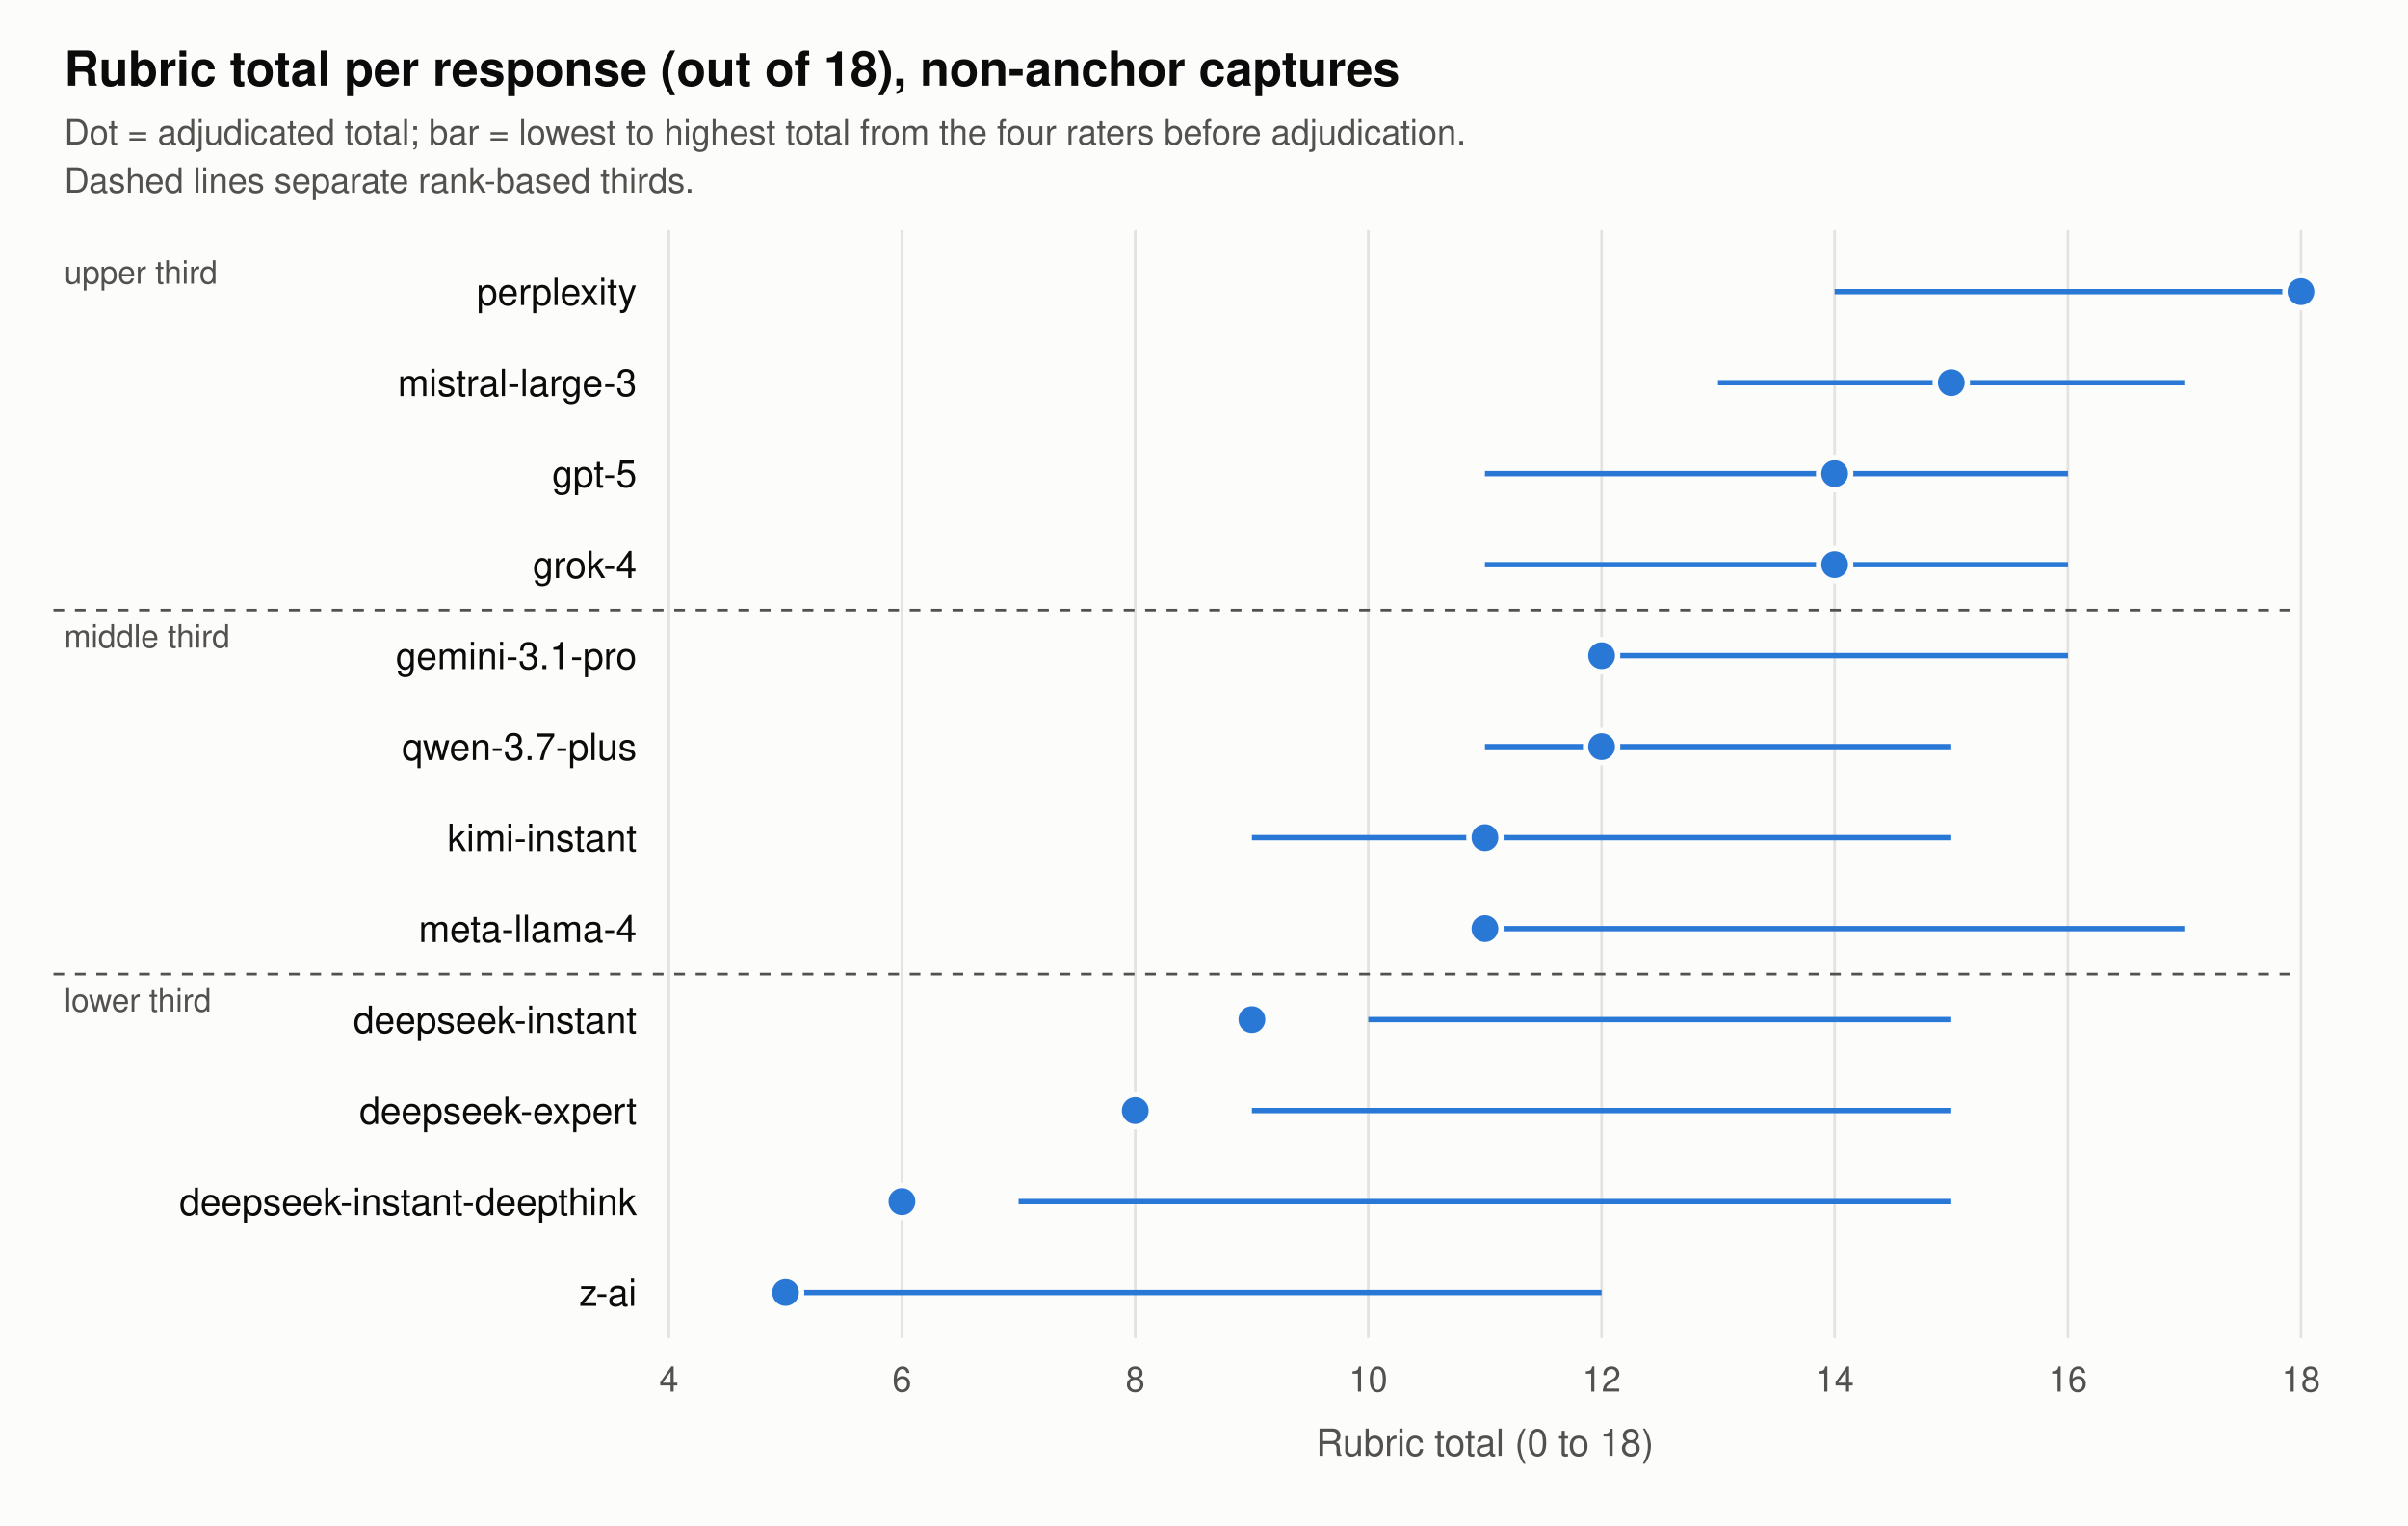
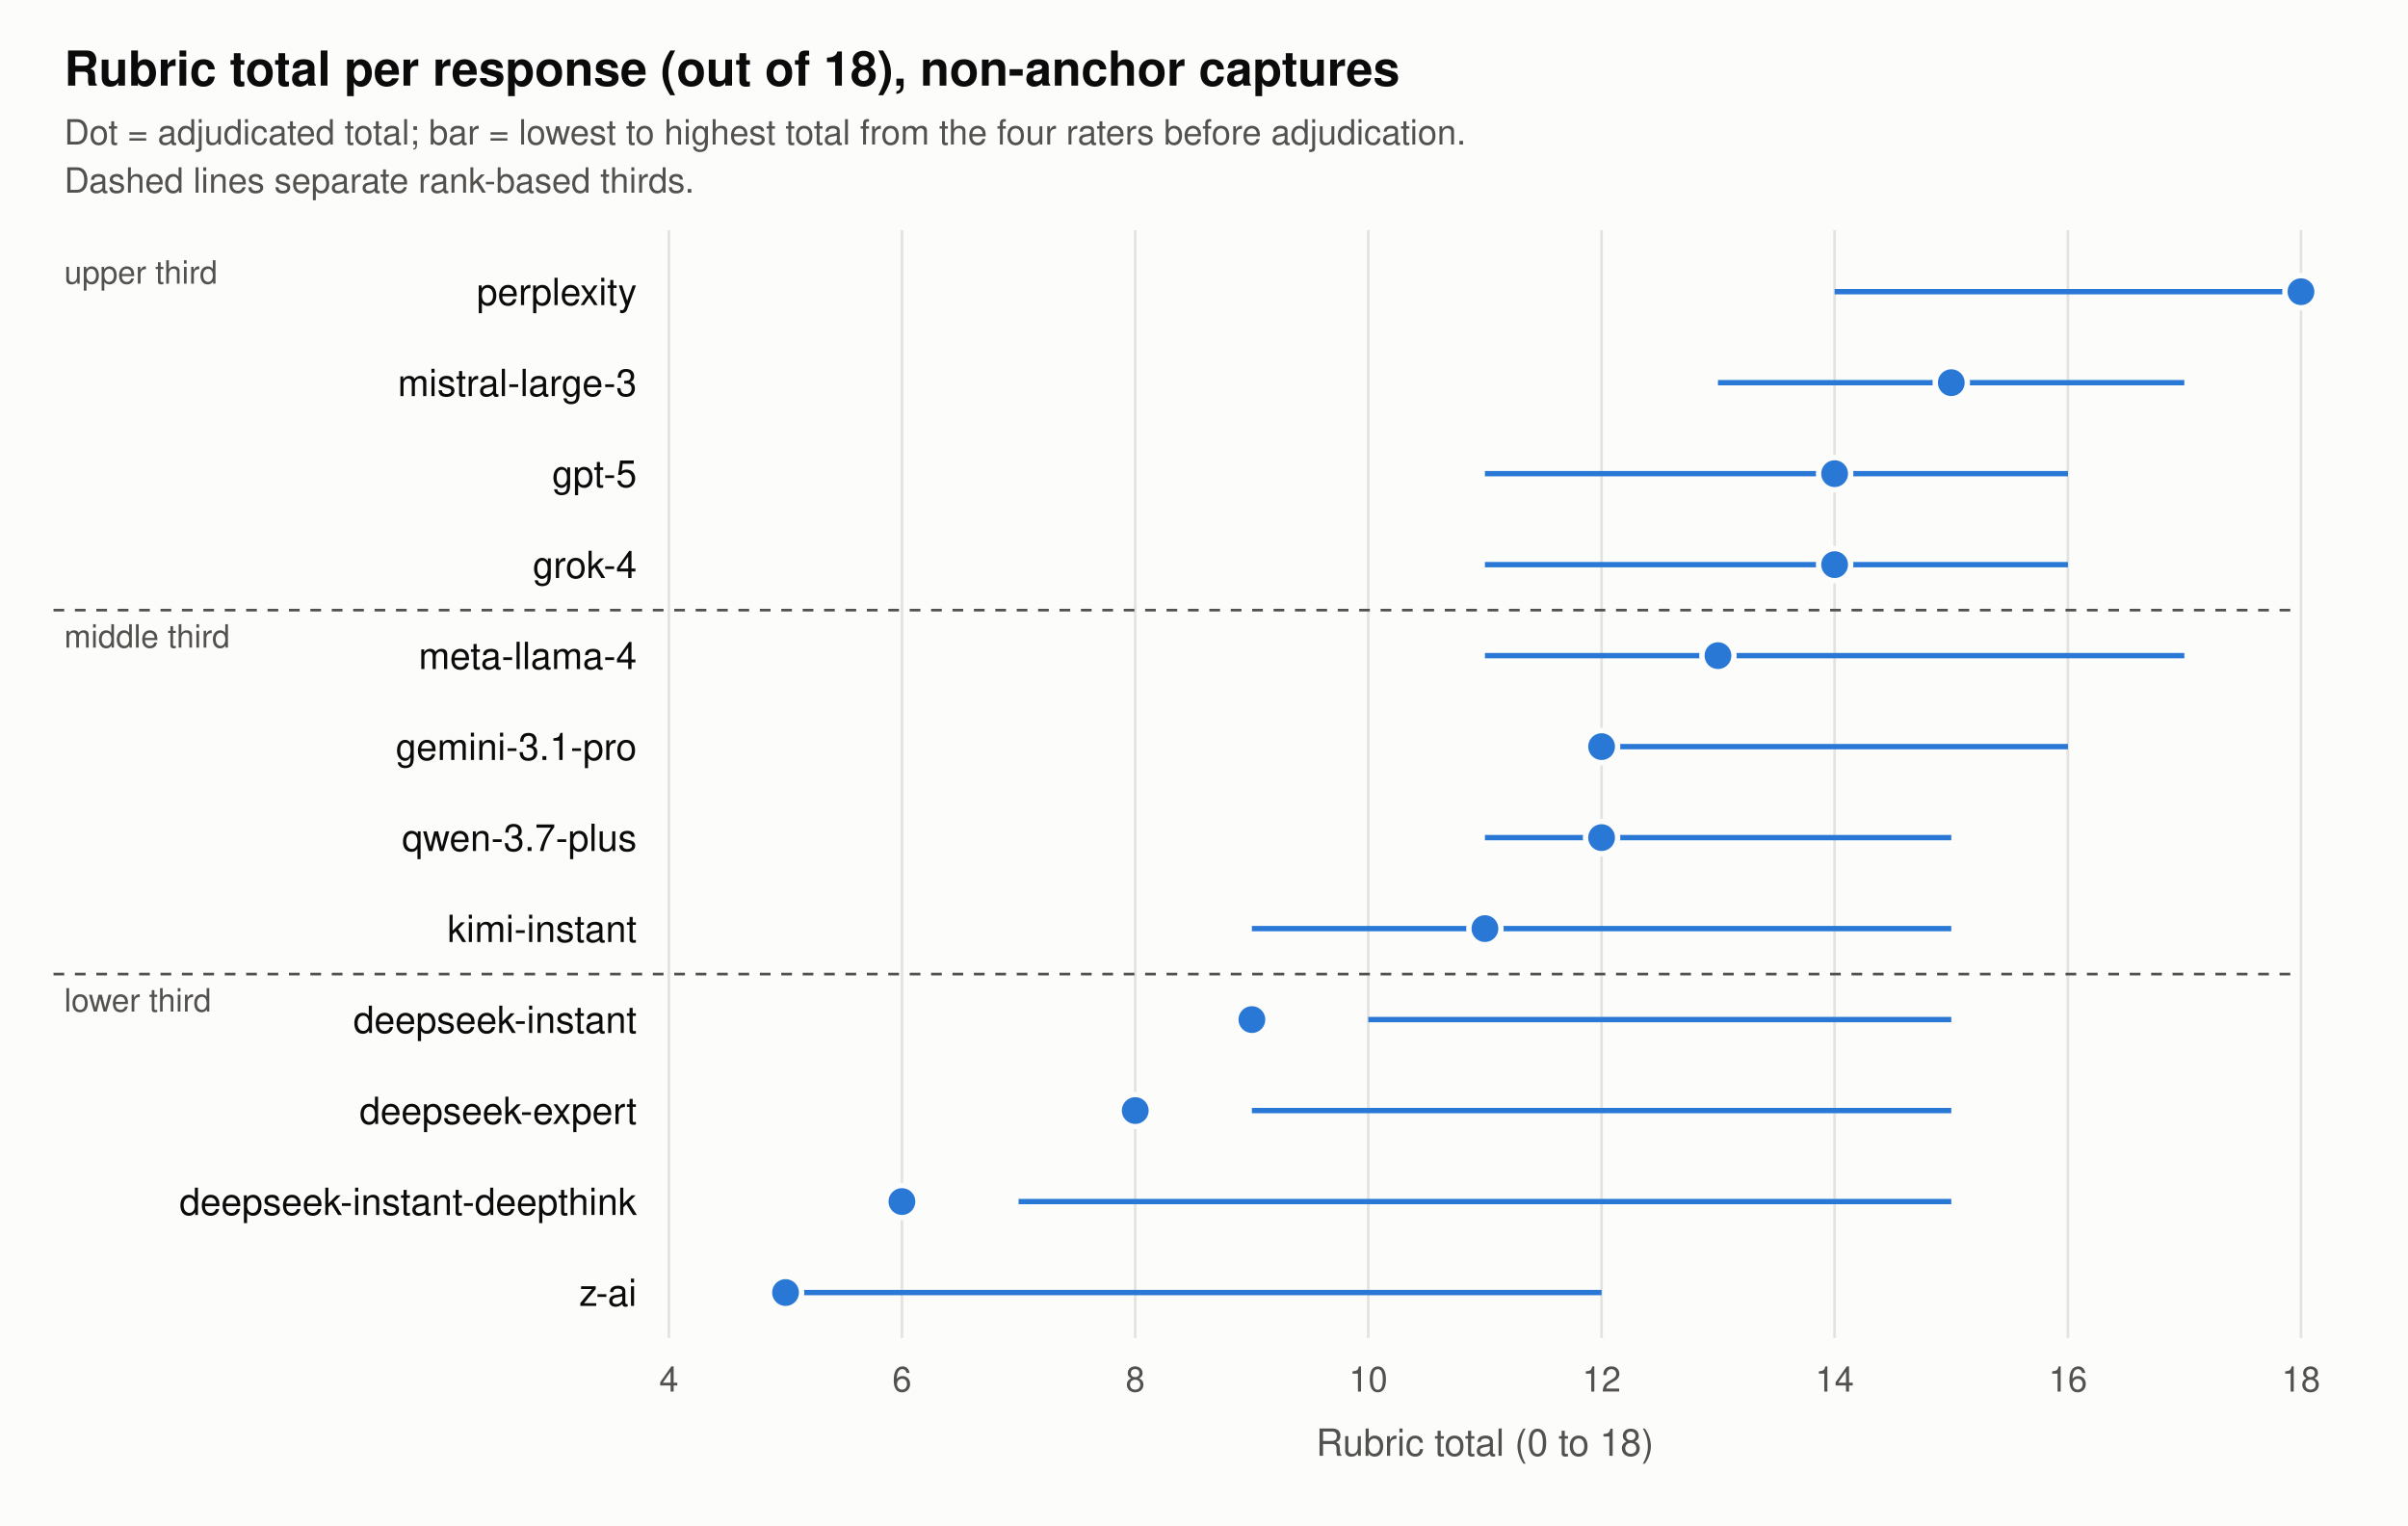
<svg xmlns="http://www.w3.org/2000/svg" width="900" height="570" viewBox="0 0 900 570" font-family="Helvetica, Arial, sans-serif">
  <rect width="900" height="570" fill="#fcfcfb" />
  <text x="24.0" y="32.0" font-size="18" fill="#0b0b0b" text-anchor="start" font-weight="bold">Rubric total per response (out of 18), non-anchor captures</text>
  <text x="24.0" y="54.0" font-size="13" fill="#52514e" text-anchor="start" font-weight="normal">Dot = adjudicated total; bar = lowest to highest total from the four raters before adjudication.</text>
  <text x="24.0" y="72.0" font-size="13" fill="#52514e" text-anchor="start" font-weight="normal">Dashed lines separate rank-based thirds.</text>
  <line x1="250.0" y1="86.0" x2="250.0" y2="500.0" stroke="#e4e3df" stroke-width="1" />
  <text x="250.0" y="520.0" font-size="13" fill="#52514e" text-anchor="middle" font-weight="normal">4</text>
  <line x1="337.1" y1="86.0" x2="337.1" y2="500.0" stroke="#e4e3df" stroke-width="1" />
  <text x="337.1" y="520.0" font-size="13" fill="#52514e" text-anchor="middle" font-weight="normal">6</text>
  <line x1="424.3" y1="86.0" x2="424.3" y2="500.0" stroke="#e4e3df" stroke-width="1" />
  <text x="424.3" y="520.0" font-size="13" fill="#52514e" text-anchor="middle" font-weight="normal">8</text>
  <line x1="511.4" y1="86.0" x2="511.4" y2="500.0" stroke="#e4e3df" stroke-width="1" />
  <text x="511.4" y="520.0" font-size="13" fill="#52514e" text-anchor="middle" font-weight="normal">10</text>
  <line x1="598.6" y1="86.0" x2="598.6" y2="500.0" stroke="#e4e3df" stroke-width="1" />
  <text x="598.6" y="520.0" font-size="13" fill="#52514e" text-anchor="middle" font-weight="normal">12</text>
  <line x1="685.7" y1="86.0" x2="685.7" y2="500.0" stroke="#e4e3df" stroke-width="1" />
  <text x="685.7" y="520.0" font-size="13" fill="#52514e" text-anchor="middle" font-weight="normal">14</text>
  <line x1="772.9" y1="86.0" x2="772.9" y2="500.0" stroke="#e4e3df" stroke-width="1" />
  <text x="772.9" y="520.0" font-size="13" fill="#52514e" text-anchor="middle" font-weight="normal">16</text>
  <line x1="860.0" y1="86.0" x2="860.0" y2="500.0" stroke="#e4e3df" stroke-width="1" />
  <text x="860.0" y="520.0" font-size="13" fill="#52514e" text-anchor="middle" font-weight="normal">18</text>
  <text x="555.0" y="544.0" font-size="14" fill="#52514e" text-anchor="middle" font-weight="normal">Rubric total (0 to 18)</text>
  <text x="24.0" y="106.0" font-size="12" fill="#52514e" text-anchor="start" font-weight="normal">upper third</text>
  <text x="238.0" y="114.0" font-size="14" fill="#0b0b0b" text-anchor="end" font-weight="normal">perplexity</text>
  <line x1="685.7" y1="109.0" x2="860.0" y2="109.0" stroke="#2a78d6" stroke-width="2" />
  <circle cx="860.0" cy="109.0" r="6" fill="#2a78d6" stroke="#fcfcfb" stroke-width="2" />
  <text x="238.0" y="148.0" font-size="14" fill="#0b0b0b" text-anchor="end" font-weight="normal">mistral-large-3</text>
  <line x1="642.1" y1="143.0" x2="816.4" y2="143.0" stroke="#2a78d6" stroke-width="2" />
  <circle cx="729.3" cy="143.0" r="6" fill="#2a78d6" stroke="#fcfcfb" stroke-width="2" />
  <text x="238.0" y="182.0" font-size="14" fill="#0b0b0b" text-anchor="end" font-weight="normal">gpt-5</text>
  <line x1="555.0" y1="177.0" x2="772.9" y2="177.0" stroke="#2a78d6" stroke-width="2" />
  <circle cx="685.7" cy="177.0" r="6" fill="#2a78d6" stroke="#fcfcfb" stroke-width="2" />
  <text x="238.0" y="216.0" font-size="14" fill="#0b0b0b" text-anchor="end" font-weight="normal">grok-4</text>
  <line x1="555.0" y1="211.0" x2="772.9" y2="211.0" stroke="#2a78d6" stroke-width="2" />
  <circle cx="685.7" cy="211.0" r="6" fill="#2a78d6" stroke="#fcfcfb" stroke-width="2" />
  <line x1="20.0" y1="228.0" x2="860.0" y2="228.0" stroke="#52514e" stroke-width="1" stroke-dasharray="4 4" />
  <text x="24.0" y="242.0" font-size="12" fill="#52514e" text-anchor="start" font-weight="normal">middle third</text>
-   <text x="238.0" y="250.0" font-size="14" fill="#0b0b0b" text-anchor="end" font-weight="normal">gemini-3.1-pro</text>
-   <line x1="598.6" y1="245.0" x2="772.9" y2="245.0" stroke="#2a78d6" stroke-width="2" />
-   <circle cx="598.6" cy="245.0" r="6" fill="#2a78d6" stroke="#fcfcfb" stroke-width="2" />
-   <text x="238.0" y="284.0" font-size="14" fill="#0b0b0b" text-anchor="end" font-weight="normal">qwen-3.7-plus</text>
-   <line x1="555.0" y1="279.0" x2="729.3" y2="279.0" stroke="#2a78d6" stroke-width="2" />
+   <text x="238.0" y="250.0" font-size="14" fill="#0b0b0b" text-anchor="end" font-weight="normal">meta-llama-4</text>
+   <line x1="555.0" y1="245.0" x2="816.4" y2="245.0" stroke="#2a78d6" stroke-width="2" />
+   <circle cx="642.1" cy="245.0" r="6" fill="#2a78d6" stroke="#fcfcfb" stroke-width="2" />
+   <text x="238.0" y="284.0" font-size="14" fill="#0b0b0b" text-anchor="end" font-weight="normal">gemini-3.1-pro</text>
+   <line x1="598.6" y1="279.0" x2="772.9" y2="279.0" stroke="#2a78d6" stroke-width="2" />
  <circle cx="598.6" cy="279.0" r="6" fill="#2a78d6" stroke="#fcfcfb" stroke-width="2" />
-   <text x="238.0" y="318.0" font-size="14" fill="#0b0b0b" text-anchor="end" font-weight="normal">kimi-instant</text>
-   <line x1="467.9" y1="313.0" x2="729.3" y2="313.0" stroke="#2a78d6" stroke-width="2" />
-   <circle cx="555.0" cy="313.0" r="6" fill="#2a78d6" stroke="#fcfcfb" stroke-width="2" />
-   <text x="238.0" y="352.0" font-size="14" fill="#0b0b0b" text-anchor="end" font-weight="normal">meta-llama-4</text>
-   <line x1="555.0" y1="347.0" x2="816.4" y2="347.0" stroke="#2a78d6" stroke-width="2" />
+   <text x="238.0" y="318.0" font-size="14" fill="#0b0b0b" text-anchor="end" font-weight="normal">qwen-3.7-plus</text>
+   <line x1="555.0" y1="313.0" x2="729.3" y2="313.0" stroke="#2a78d6" stroke-width="2" />
+   <circle cx="598.6" cy="313.0" r="6" fill="#2a78d6" stroke="#fcfcfb" stroke-width="2" />
+   <text x="238.0" y="352.0" font-size="14" fill="#0b0b0b" text-anchor="end" font-weight="normal">kimi-instant</text>
+   <line x1="467.9" y1="347.0" x2="729.3" y2="347.0" stroke="#2a78d6" stroke-width="2" />
  <circle cx="555.0" cy="347.0" r="6" fill="#2a78d6" stroke="#fcfcfb" stroke-width="2" />
  <line x1="20.0" y1="364.0" x2="860.0" y2="364.0" stroke="#52514e" stroke-width="1" stroke-dasharray="4 4" />
  <text x="24.0" y="378.0" font-size="12" fill="#52514e" text-anchor="start" font-weight="normal">lower third</text>
  <text x="238.0" y="386.0" font-size="14" fill="#0b0b0b" text-anchor="end" font-weight="normal">deepseek-instant</text>
  <line x1="511.4" y1="381.0" x2="729.3" y2="381.0" stroke="#2a78d6" stroke-width="2" />
  <circle cx="467.9" cy="381.0" r="6" fill="#2a78d6" stroke="#fcfcfb" stroke-width="2" />
  <text x="238.0" y="420.0" font-size="14" fill="#0b0b0b" text-anchor="end" font-weight="normal">deepseek-expert</text>
  <line x1="467.9" y1="415.0" x2="729.3" y2="415.0" stroke="#2a78d6" stroke-width="2" />
  <circle cx="424.3" cy="415.0" r="6" fill="#2a78d6" stroke="#fcfcfb" stroke-width="2" />
  <text x="238.0" y="454.0" font-size="14" fill="#0b0b0b" text-anchor="end" font-weight="normal">deepseek-instant-deepthink</text>
  <line x1="380.7" y1="449.0" x2="729.3" y2="449.0" stroke="#2a78d6" stroke-width="2" />
  <circle cx="337.1" cy="449.0" r="6" fill="#2a78d6" stroke="#fcfcfb" stroke-width="2" />
  <text x="238.0" y="488.0" font-size="14" fill="#0b0b0b" text-anchor="end" font-weight="normal">z-ai</text>
  <line x1="293.6" y1="483.0" x2="598.6" y2="483.0" stroke="#2a78d6" stroke-width="2" />
  <circle cx="293.6" cy="483.0" r="6" fill="#2a78d6" stroke="#fcfcfb" stroke-width="2" />
</svg>
